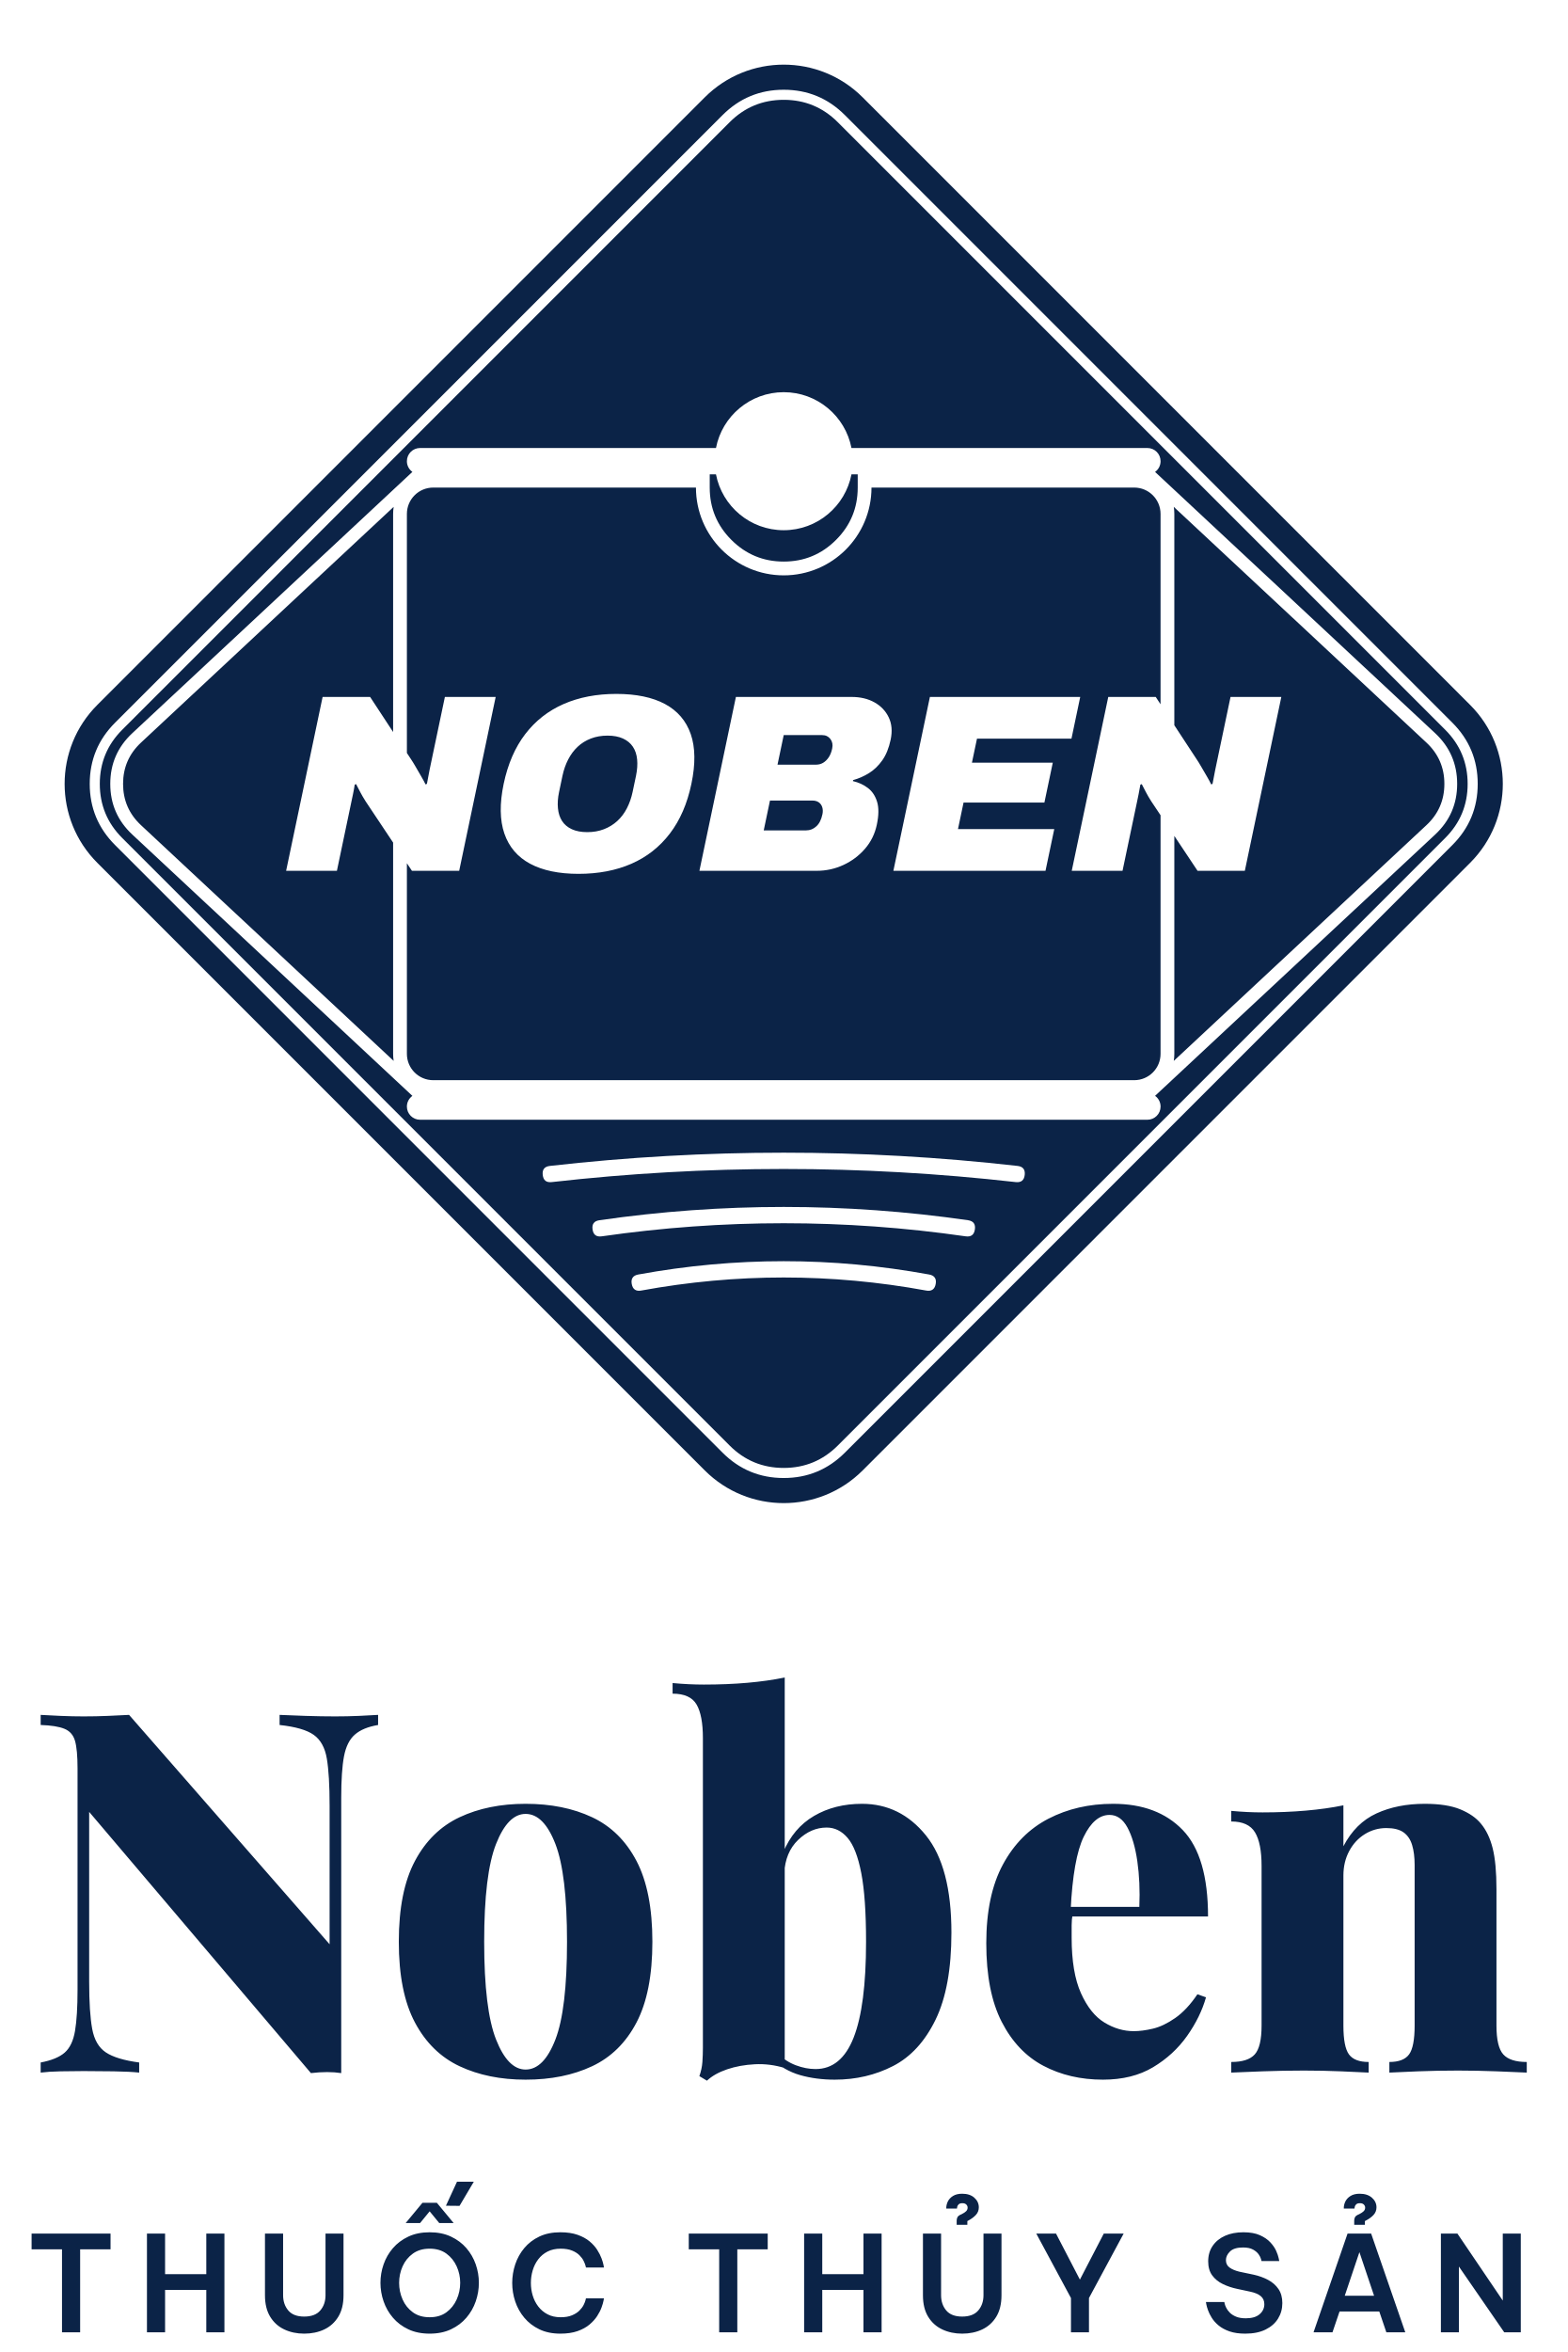
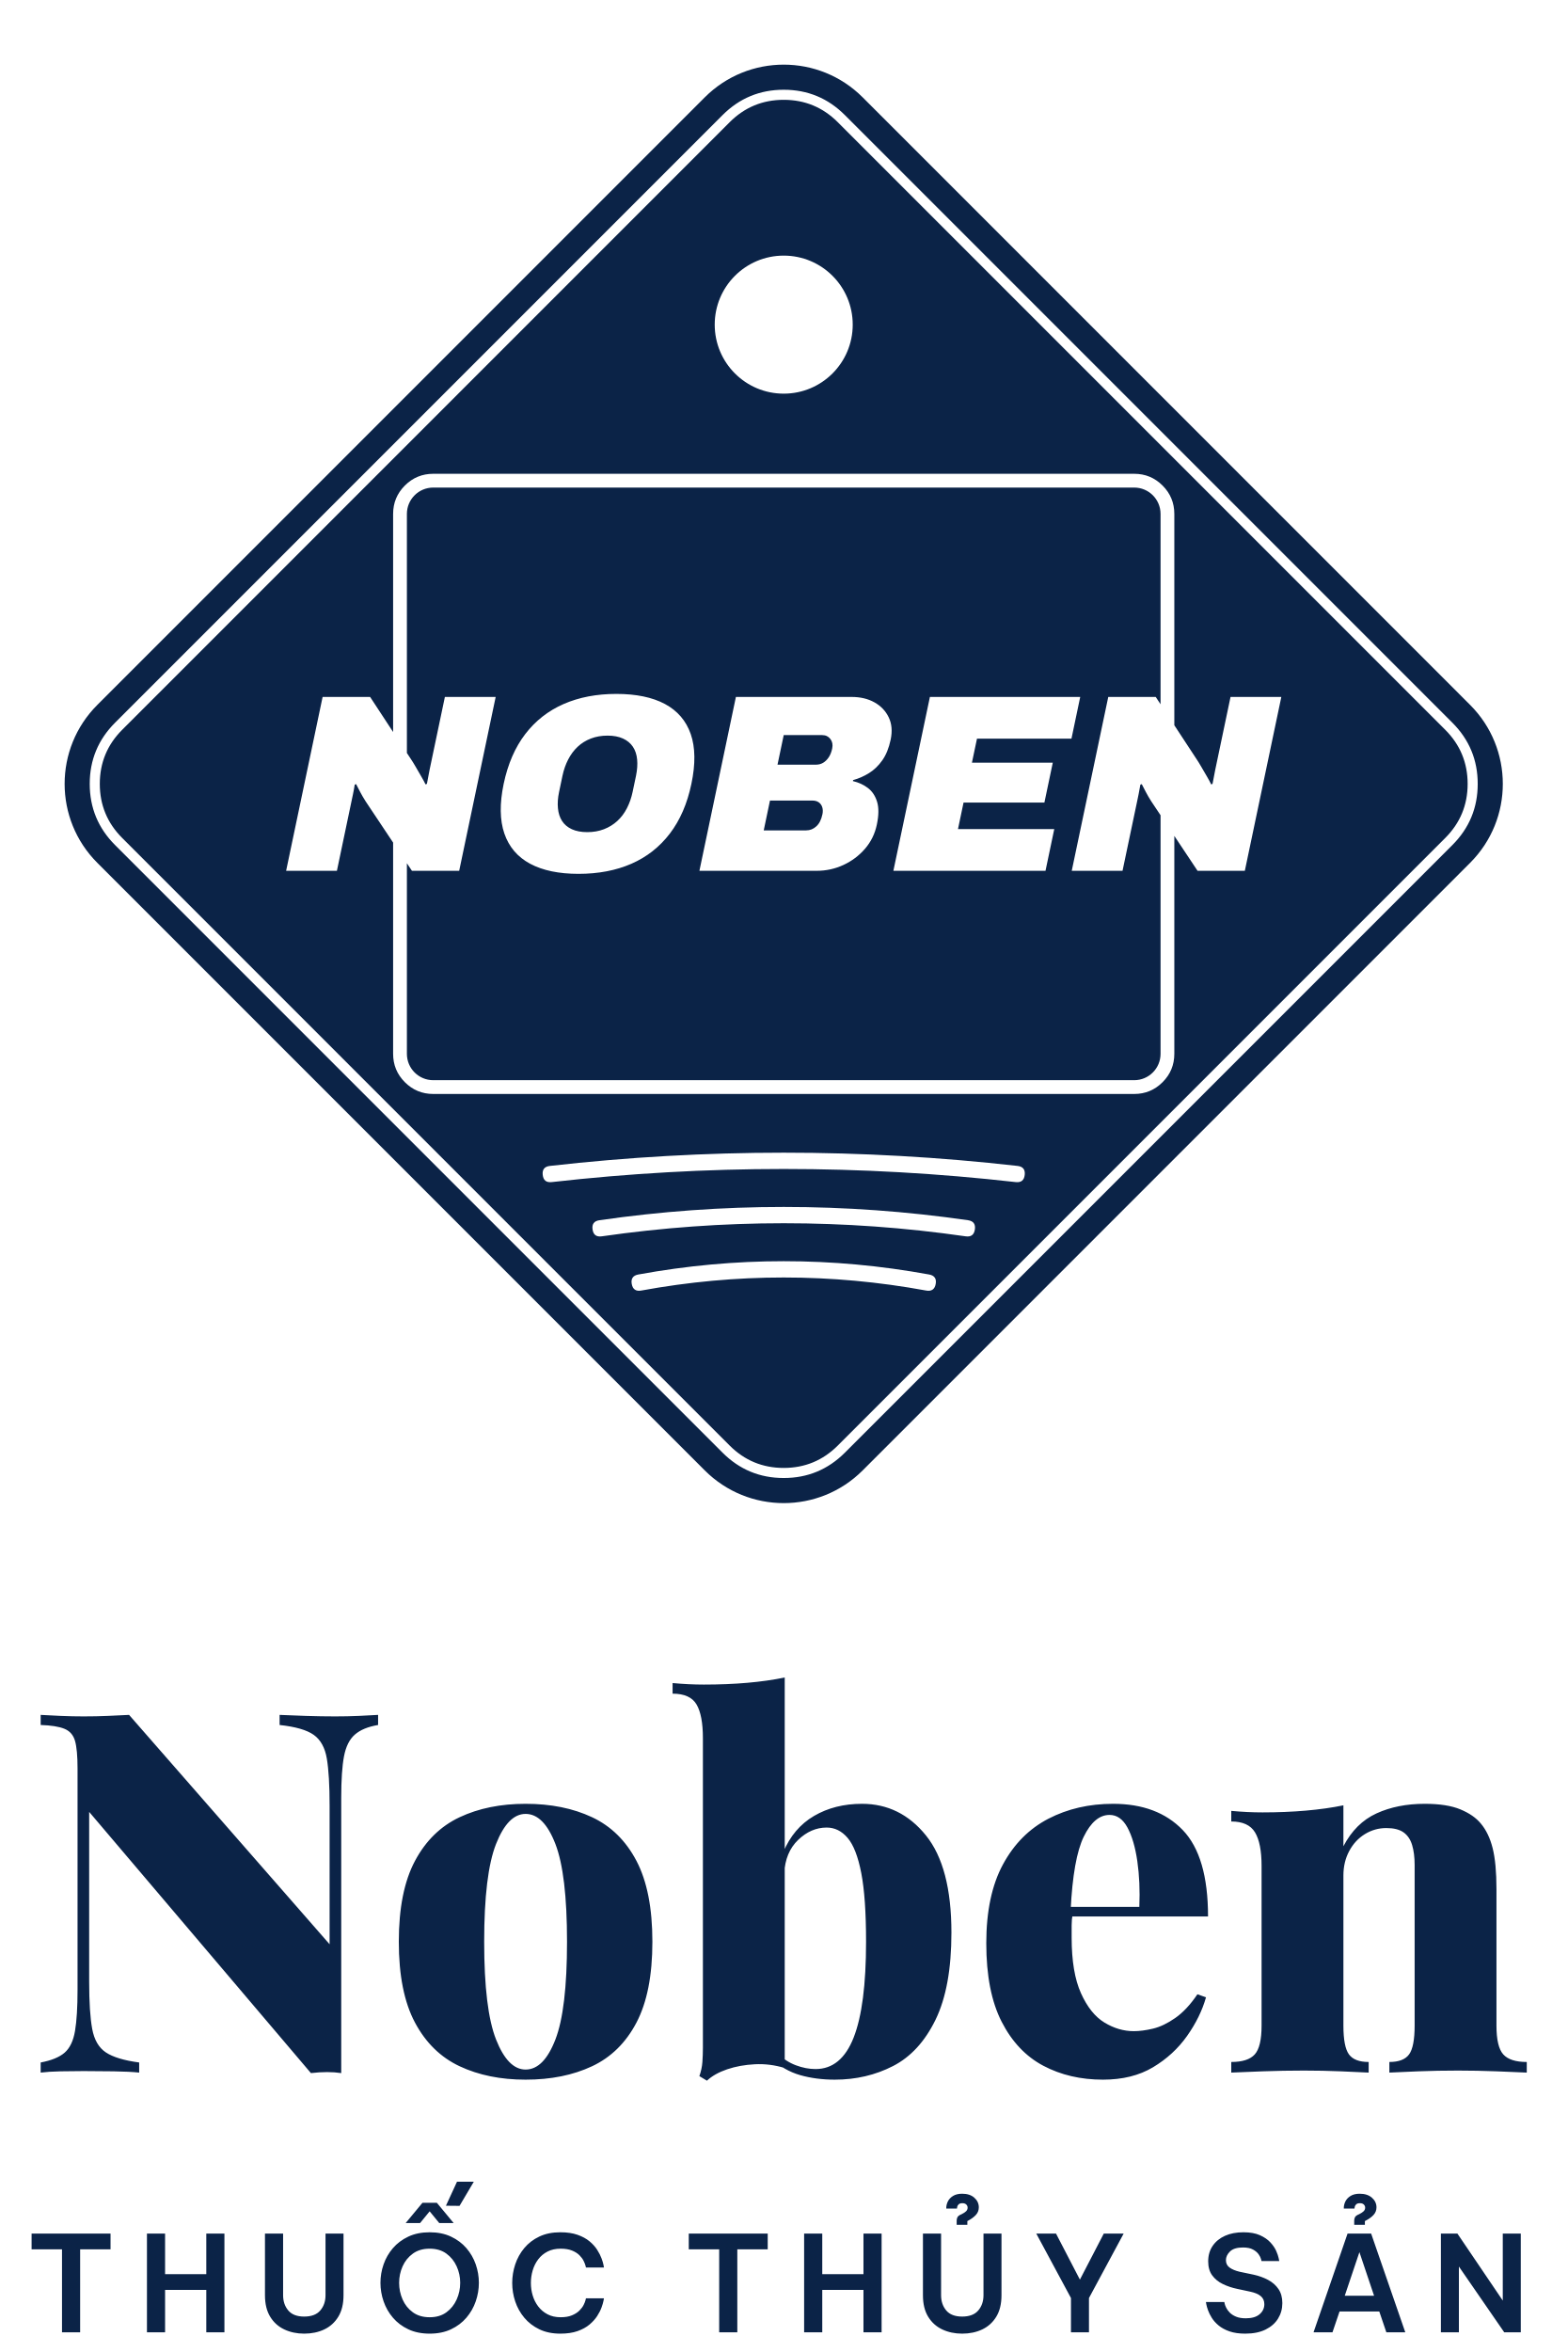
<svg xmlns="http://www.w3.org/2000/svg" viewBox="0 0 512 768.12" width="512" height="768.12">
  <g id="bieu-tuong" transform="translate(0 0)">
-     <path fill="#0b2347" d="M281.79,31.79 L480.21,230.21 C494.45,244.45 494.45,267.55 480.21,281.79 L281.79,480.21 C267.55,494.45 244.45,494.45 230.21,480.21 L31.79,281.79 C17.55,267.55 17.55,244.45 31.79,230.21 L230.21,31.79 C244.45,17.55 267.55,17.55 281.79,31.79 Z M275.99,37.6 Q267.71,29.31 256,29.31 Q244.29,29.31 236.01,37.6 L37.6,236.01 Q29.31,244.29 29.31,256 Q29.31,267.71 37.6,275.99 L236.01,474.4 Q244.29,482.69 256,482.69 Q267.71,482.69 275.99,474.4 L474.4,275.99 Q482.69,267.71 482.69,256 Q482.69,244.29 474.4,236.01 L275.99,37.6 Z M273.67,39.92 L273.67,39.92 L472.08,238.33 Q479.4,245.65 479.4,256 Q479.4,266.35 472.08,273.67 L273.67,472.08 Q266.35,479.4 256,479.4 Q245.65,479.4 238.33,472.08 L39.92,273.67 Q32.6,266.35 32.6,256 Q32.6,245.65 39.92,238.33 L238.33,39.92 Q245.65,32.6 256,32.6 Q266.35,32.6 273.67,39.92 Z M137.22,146.31 C134.84,146.31 132.91,148.24 132.91,150.62 C132.91,152.06 133.62,153.33 134.71,154.11 L43.21,239.45 Q36.02,246.16 36.02,256 Q36.02,265.84 43.22,272.55 L134.71,357.89 C133.62,358.67 132.91,359.94 132.91,361.39 C132.91,363.76 134.84,365.69 137.22,365.69 L374.79,365.69 C377.17,365.69 379.1,363.76 379.1,361.39 C379.1,359.94 378.39,358.66 377.3,357.88 L468.79,272.55 Q475.98,265.84 475.98,256 Q475.98,246.16 468.79,239.45 L377.3,154.12 C378.39,153.34 379.1,152.06 379.1,150.62 C379.1,148.24 377.17,146.31 374.79,146.31 L278.13,146.31 C276.12,135.92 266.97,128.08 256,128.08 C245.03,128.08 235.88,135.92 233.87,146.31 Z M141.52,159.23 L227.33,159.23 C227.33,175.06 240.17,187.9 256,187.9 C271.83,187.9 284.67,175.06 284.67,159.23 L370.48,159.23 C375.24,159.23 379.09,163.08 379.09,167.84 L379.09,230 L377.52,227.61 L362.01,227.61 L350.08,284.39 L366.67,284.39 L371.44,261.7 Q371.6,260.95 371.92,259.38 Q372.25,257.82 372.5,256.25 L372.95,256.08 Q373.6,257.32 374.3,258.68 Q375,260.04 376.06,261.7 L379.09,266.24 L379.09,344.16 C379.09,348.92 375.24,352.77 370.48,352.77 L141.52,352.77 C136.76,352.77 132.91,348.92 132.91,344.16 L132.91,281.92 L134.56,284.39 L149.99,284.39 L161.91,227.61 L145.32,227.61 L141.04,247.99 Q140.8,249.15 140.32,251.42 Q139.85,253.69 139.45,256 L139,256.17 Q138.55,255.18 137.6,253.57 Q136.66,251.96 135.76,250.39 Q134.85,248.82 134.28,247.99 L132.91,245.91 L132.91,167.84 C132.91,163.08 136.76,159.23 141.52,159.23 Z M383.41,346.47 Q383.59,345.35 383.59,344.16 L383.59,272.99 L391.18,284.39 L406.62,284.39 L418.54,227.61 L401.95,227.61 L397.67,247.99 L396.95,251.42 Q396.48,253.69 396.07,256 L395.63,256.17 Q395.17,255.18 394.23,253.57 Q393.29,251.96 392.38,250.39 Q391.47,248.82 390.9,247.99 L383.59,236.85 L383.59,167.84 Q383.59,166.65 383.41,165.53 L465.93,242.51 Q471.8,247.98 471.8,256 Q471.8,264.02 465.93,269.49 Z M128.59,165.53 Q128.41,166.65 128.41,167.84 L128.41,239.06 L120.9,227.61 L105.38,227.61 L93.46,284.39 L110.05,284.39 L114.81,261.7 Q114.97,260.95 115.3,259.38 Q115.63,257.82 115.87,256.25 L116.32,256.08 Q116.97,257.32 117.67,258.68 Q118.38,260.04 119.43,261.7 L128.41,275.17 L128.41,344.16 Q128.41,345.35 128.59,346.47 L46.06,269.49 Q40.2,264.02 40.2,256 Q40.2,247.98 46.07,242.51 Z M188.97,285.38 Q198.71,285.38 206.26,282.08 Q213.8,278.78 218.81,272.22 Q223.82,265.66 225.84,256 Q227.89,246.26 225.63,239.74 Q223.36,233.22 217.21,229.92 Q211.05,226.62 201.31,226.62 Q191.66,226.62 184.11,229.92 Q176.57,233.22 171.57,239.74 Q166.57,246.26 164.52,256 Q162.5,265.66 164.75,272.22 Q167.01,278.78 173.16,282.08 Q179.32,285.38 188.97,285.38 Z M228.46,284.39 L266.75,284.39 Q271.37,284.39 275.48,282.49 Q279.6,280.59 282.53,277.21 Q285.47,273.83 286.42,269.29 Q287.38,264.75 286.5,261.86 Q285.62,258.97 283.52,257.36 Q281.43,255.75 278.6,255.09 L278.67,254.76 Q281.38,254.02 283.85,252.49 Q286.31,250.97 288.19,248.32 Q290.06,245.68 290.93,241.56 Q291.8,237.43 290.31,234.3 Q288.82,231.16 285.64,229.38 Q282.47,227.61 278.18,227.61 L240.38,227.61 Z M291.82,284.39 L341.51,284.39 L344.37,270.77 L312.92,270.77 L314.74,262.11 L341.15,262.11 L343.89,249.07 L317.48,249.07 L319.13,241.23 L349.99,241.23 L352.85,227.61 L303.75,227.61 Z M179.62,380.77 Q176.98,381.07 177.28,383.71 Q177.43,385.03 178.16,385.62 Q178.9,386.2 180.22,386.05 Q256,377.48 331.78,386.05 Q334.42,386.35 334.72,383.71 Q335.02,381.07 332.38,380.77 Q256,372.12 179.62,380.77 Z M195.81,398.5 Q194.49,398.69 193.93,399.44 Q193.37,400.19 193.56,401.51 Q193.75,402.83 194.5,403.39 Q195.25,403.95 196.57,403.76 Q256,395.21 315.43,403.76 Q318.06,404.14 318.44,401.51 Q318.82,398.88 316.19,398.5 Q256,389.83 195.81,398.5 Z M191.83,271.76 Q188.86,271.76 186.79,270.81 Q184.72,269.86 183.6,268.13 Q182.48,266.4 182.25,263.96 Q182.01,261.53 182.62,258.64 L183.73,253.36 Q184.34,250.47 185.59,248.04 Q186.85,245.6 188.7,243.87 Q190.54,242.14 193.01,241.19 Q195.48,240.24 198.45,240.24 Q201.42,240.24 203.49,241.19 Q205.57,242.14 206.73,243.87 Q207.89,245.6 208.12,248.04 Q208.35,250.47 207.75,253.36 L206.64,258.64 Q206.03,261.53 204.78,263.96 Q203.52,266.4 201.63,268.13 Q199.74,269.86 197.27,270.81 Q194.8,271.76 191.83,271.76 Z M208.5,416.23 Q207.19,416.47 206.66,417.25 Q206.12,418.02 206.36,419.33 Q206.6,420.64 207.38,421.17 Q208.15,421.71 209.46,421.47 Q256,412.94 302.54,421.47 Q303.85,421.71 304.62,421.17 Q305.4,420.64 305.64,419.33 Q305.88,418.02 305.34,417.25 Q304.81,416.47 303.5,416.23 Q256,407.54 208.5,416.23 Z M280.17,154.92 L280.17,159.23 Q280.17,169.24 273.09,176.32 Q266.01,183.4 256,183.4 Q245.99,183.4 238.91,176.32 Q231.83,169.24 231.83,159.23 L231.83,154.92 L233.87,154.92 C235.88,165.31 245.02,173.16 256,173.16 C266.98,173.16 276.12,165.31 278.13,154.92 Z M249.47,271.19 L251.51,261.45 L265.38,261.45 Q266.61,261.45 267.44,262.02 Q268.27,262.6 268.59,263.63 Q268.91,264.67 268.65,265.9 Q268.1,268.55 266.66,269.86 Q265.23,271.19 263.33,271.19 Z M253.97,249.73 L256,240.07 L268.55,240.07 Q270.28,240.07 271.25,241.35 Q272.22,242.63 271.83,244.45 Q271.47,246.18 270.69,247.34 Q269.91,248.49 268.88,249.11 Q267.84,249.73 266.52,249.73 Z" />
+     <path fill="#0b2347" d="M281.79,31.79 L480.21,230.21 C494.45,244.45 494.45,267.55 480.21,281.79 L281.79,480.21 C267.55,494.45 244.45,494.45 230.21,480.21 L31.79,281.79 C17.55,267.55 17.55,244.45 31.79,230.21 L230.21,31.79 C244.45,17.55 267.55,17.55 281.79,31.79 Z M275.99,37.6 Q267.71,29.31 256,29.31 Q244.29,29.31 236.01,37.6 L37.6,236.01 Q29.31,244.29 29.31,256 Q29.31,267.71 37.6,275.99 L236.01,474.4 Q244.29,482.69 256,482.69 Q267.71,482.69 275.99,474.4 L474.4,275.99 Q482.69,267.71 482.69,256 Q482.69,244.29 474.4,236.01 L275.99,37.6 Z M273.67,39.92 L273.67,39.92 L472.08,238.33 Q479.4,245.65 479.4,256 Q479.4,266.35 472.08,273.67 L273.67,472.08 Q266.35,479.4 256,479.4 Q245.65,479.4 238.33,472.08 L39.92,273.67 Q32.6,266.35 32.6,256 Q32.6,245.65 39.92,238.33 L238.33,39.92 Q245.65,32.6 256,32.6 Q266.35,32.6 273.67,39.92 Z M141.52,154.73 Q136.09,154.73 132.25,158.57 Q128.41,162.41 128.41,167.84 L128.41,239.06 L120.9,227.61 L105.38,227.61 L93.46,284.39 L110.05,284.39 L114.81,261.7 Q114.97,260.95 115.3,259.38 Q115.63,257.82 115.87,256.25 L116.32,256.08 Q116.97,257.32 117.67,258.68 Q118.38,260.04 119.43,261.7 L128.41,275.17 L128.41,344.16 Q128.41,349.59 132.25,353.43 Q136.09,357.27 141.52,357.27 L370.48,357.27 Q375.91,357.27 379.75,353.43 Q383.59,349.59 383.59,344.16 L383.59,272.99 L391.18,284.39 L406.62,284.39 L418.54,227.61 L401.95,227.61 L397.67,247.99 L396.95,251.42 Q396.48,253.69 396.07,256 L395.63,256.17 Q395.17,255.18 394.23,253.57 Q393.29,251.96 392.38,250.39 Q391.47,248.82 390.9,247.99 L383.59,236.85 L383.59,167.84 Q383.59,162.41 379.75,158.57 Q375.91,154.73 370.48,154.73 Z M141.52,159.23 L370.48,159.23 C375.24,159.23 379.09,163.08 379.09,167.84 L379.09,230 L377.52,227.61 L362.01,227.61 L350.08,284.39 L366.67,284.39 L371.44,261.7 Q371.6,260.95 371.92,259.38 Q372.25,257.82 372.5,256.25 L372.95,256.08 Q373.6,257.32 374.3,258.68 Q375,260.04 376.06,261.7 L379.09,266.24 L379.09,344.16 C379.09,348.92 375.24,352.77 370.48,352.77 L141.52,352.77 C136.76,352.77 132.91,348.92 132.91,344.16 L132.91,281.92 L134.56,284.39 L149.99,284.39 L161.91,227.61 L145.32,227.61 L141.04,247.99 Q140.8,249.15 140.32,251.42 Q139.85,253.69 139.45,256 L139,256.17 Q138.55,255.18 137.6,253.57 Q136.66,251.96 135.76,250.39 Q134.85,248.82 134.28,247.99 L132.91,245.91 L132.91,167.84 C132.91,163.08 136.76,159.23 141.52,159.23 Z M188.97,285.38 Q198.71,285.38 206.26,282.08 Q213.8,278.78 218.81,272.22 Q223.82,265.66 225.84,256 Q227.89,246.26 225.63,239.74 Q223.36,233.22 217.21,229.92 Q211.05,226.62 201.31,226.62 Q191.66,226.62 184.11,229.92 Q176.57,233.22 171.57,239.74 Q166.57,246.26 164.52,256 Q162.5,265.66 164.75,272.22 Q167.01,278.78 173.16,282.08 Q179.32,285.38 188.97,285.38 Z M228.46,284.39 L266.75,284.39 Q271.37,284.39 275.48,282.49 Q279.6,280.59 282.53,277.21 Q285.47,273.83 286.42,269.29 Q287.38,264.75 286.5,261.86 Q285.62,258.97 283.52,257.36 Q281.43,255.75 278.6,255.09 L278.67,254.76 Q281.38,254.02 283.85,252.49 Q286.31,250.97 288.19,248.32 Q290.06,245.68 290.93,241.56 Q291.8,237.43 290.31,234.3 Q288.82,231.16 285.64,229.38 Q282.47,227.61 278.18,227.61 L240.38,227.61 Z M291.82,284.39 L341.51,284.39 L344.37,270.77 L312.92,270.77 L314.74,262.11 L341.15,262.11 L343.89,249.07 L317.48,249.07 L319.13,241.23 L349.99,241.23 L352.85,227.61 L303.75,227.61 Z M278.54,106.02 C278.54,93.57 268.45,83.48 256,83.48 C243.55,83.48 233.46,93.57 233.46,106.02 C233.46,118.47 243.55,128.56 256,128.56 C268.45,128.56 278.54,118.47 278.54,106.02 Z M179.62,380.77 Q176.98,381.07 177.28,383.71 Q177.43,385.03 178.16,385.62 Q178.9,386.2 180.22,386.05 Q256,377.48 331.78,386.05 Q334.42,386.35 334.72,383.71 Q335.02,381.07 332.38,380.77 Q256,372.12 179.62,380.77 Z M195.81,398.5 Q194.49,398.69 193.93,399.44 Q193.37,400.19 193.56,401.51 Q193.75,402.83 194.5,403.39 Q195.25,403.95 196.57,403.76 Q256,395.21 315.43,403.76 Q318.06,404.14 318.44,401.51 Q318.82,398.88 316.19,398.5 Q256,389.83 195.81,398.5 Z M191.83,271.76 Q188.86,271.76 186.79,270.81 Q184.72,269.86 183.6,268.13 Q182.48,266.4 182.25,263.96 Q182.01,261.53 182.62,258.64 L183.73,253.36 Q184.34,250.47 185.59,248.04 Q186.85,245.6 188.7,243.87 Q190.54,242.14 193.01,241.19 Q195.48,240.24 198.45,240.24 Q201.42,240.24 203.49,241.19 Q205.57,242.14 206.73,243.87 Q207.89,245.6 208.12,248.04 Q208.35,250.47 207.75,253.36 L206.64,258.64 Q206.03,261.53 204.78,263.96 Q203.52,266.4 201.63,268.13 Q199.74,269.86 197.27,270.81 Q194.8,271.76 191.83,271.76 Z M208.5,416.23 Q207.19,416.47 206.66,417.25 Q206.12,418.02 206.36,419.33 Q206.6,420.64 207.38,421.17 Q208.15,421.71 209.46,421.47 Q256,412.94 302.54,421.47 Q303.85,421.71 304.62,421.17 Q305.4,420.64 305.64,419.33 Q305.88,418.02 305.34,417.25 Q304.81,416.47 303.5,416.23 Q256,407.54 208.5,416.23 Z M249.47,271.19 L251.51,261.45 L265.38,261.45 Q266.61,261.45 267.44,262.02 Q268.27,262.6 268.59,263.63 Q268.91,264.67 268.65,265.9 Q268.1,268.55 266.66,269.86 Q265.23,271.19 263.33,271.19 Z M253.97,249.73 L256,240.07 L268.55,240.07 Q270.28,240.07 271.25,241.35 Q272.22,242.63 271.83,244.45 Q271.47,246.18 270.69,247.34 Q269.91,248.49 268.88,249.11 Q267.84,249.73 266.52,249.73 Z" />
  </g>
  <g id="chu">
    <path fill="#0b2347" d="M123.505 560.05V563.35Q118.555 564.175 115.915 566.485Q113.275 568.795 112.368 573.58Q111.46 578.365 111.46 587.11V677.035Q109.315 676.705 106.84 676.705Q104.365 676.705 101.56 677.035L29.125 591.73V647.17Q29.125 657.235 30.115 662.598Q31.105 667.96 34.57 670.27Q38.035 672.58 45.46 673.57V676.87Q42.325 676.54 37.127 676.457Q31.93 676.375 27.31 676.375Q23.68 676.375 19.802 676.457Q15.925 676.54 13.285 676.87V673.57Q18.565 672.58 21.122 670.352Q23.68 668.125 24.505 663.257Q25.33 658.39 25.33 649.81V577.54Q25.33 571.435 24.505 568.547Q23.68 565.66 21.04 564.587Q18.4 563.515 13.285 563.35V560.05Q15.925 560.215 19.802 560.38Q23.68 560.545 27.31 560.545Q31.435 560.545 35.23 560.38Q39.025 560.215 42.16 560.05L107.665 634.96V589.75Q107.665 579.685 106.757 574.322Q105.85 568.96 102.468 566.567Q99.085 564.175 91.33 563.35V560.05Q94.63 560.215 99.828 560.38Q105.025 560.545 109.48 560.545Q113.44 560.545 117.235 560.38Q121.03 560.215 123.505 560.05ZM171.685 589.09Q184.06 589.09 193.382 593.463Q202.705 597.835 207.902 607.735Q213.1 617.635 213.1 634.135Q213.1 650.635 207.902 660.535Q202.705 670.435 193.382 674.808Q184.06 679.18 171.685 679.18Q159.475 679.18 150.152 674.808Q140.83 670.435 135.55 660.535Q130.27 650.635 130.27 634.135Q130.27 617.635 135.55 607.735Q140.83 597.835 150.152 593.463Q159.475 589.09 171.685 589.09ZM171.685 592.39Q165.91 592.39 162.032 602.207Q158.155 612.025 158.155 634.135Q158.155 656.245 162.032 666.062Q165.91 675.88 171.685 675.88Q177.625 675.88 181.42 666.062Q185.215 656.245 185.215 634.135Q185.215 612.025 181.42 602.207Q177.625 592.39 171.685 592.39ZM281.575 589.09Q294.115 589.09 302.447 599.403Q310.78 609.715 310.78 631.165Q310.78 648.985 305.582 659.628Q300.385 670.27 291.722 674.725Q283.06 679.18 272.665 679.18Q266.56 679.18 261.363 677.695Q256.165 676.21 251.875 672.25L254.02 670.6Q256.66 673.24 259.96 674.477Q263.26 675.715 266.395 675.715Q274.81 675.715 278.852 665.403Q282.895 655.09 282.895 634.135Q282.895 619.78 281.327 611.695Q279.76 603.61 276.873 600.227Q273.985 596.845 270.025 596.845Q264.91 596.845 260.702 600.888Q256.495 604.93 256.165 611.86L255.835 604.93Q259.135 597.01 265.9 593.05Q272.665 589.09 281.575 589.09ZM256.33 547.84V675.385Q251.545 673.9 246.595 674.148Q241.645 674.395 237.52 675.798Q233.395 677.2 230.92 679.51L228.445 678.025Q229.27 675.715 229.435 673.405Q229.6 671.095 229.6 668.785V567.64Q229.6 560.215 227.538 556.668Q225.475 553.12 219.7 553.12V549.655Q224.98 550.15 229.93 550.15Q237.52 550.15 244.12 549.572Q250.72 548.995 256.33 547.84ZM363.58 589.09Q378.1 589.09 386.35 597.67Q394.6 606.25 394.6 625.885H341.635L341.47 622.75H372.16Q372.49 614.665 371.5 607.817Q370.51 600.97 368.283 596.845Q366.055 592.72 362.425 592.72Q357.475 592.72 354.01 599.815Q350.545 606.91 349.72 623.905L350.38 625.06Q350.05 626.875 350.05 628.773Q350.05 630.67 350.05 632.815Q350.05 644.2 353.103 650.965Q356.155 657.73 360.775 660.535Q365.395 663.34 370.345 663.34Q373.15 663.34 376.615 662.515Q380.08 661.69 383.875 659.05Q387.67 656.41 391.135 651.295L393.94 652.285Q392.125 658.72 387.752 664.908Q383.38 671.095 376.615 675.138Q369.85 679.18 360.28 679.18Q349.39 679.18 340.81 674.642Q332.23 670.105 327.197 660.288Q322.165 650.47 322.165 634.63Q322.165 618.955 327.61 608.89Q333.055 598.825 342.46 593.957Q351.865 589.09 363.58 589.09ZM465.385 589.09Q472.645 589.09 477.017 590.905Q481.39 592.72 483.7 595.525Q486.34 598.66 487.577 603.61Q488.815 608.56 488.815 616.975V661.525Q488.815 668.455 491.043 670.93Q493.27 673.405 498.715 673.405V676.87Q495.415 676.705 488.897 676.457Q482.38 676.21 476.275 676.21Q469.51 676.21 463.24 676.457Q456.97 676.705 453.835 676.87V673.405Q458.455 673.405 460.27 670.93Q462.085 668.455 462.085 661.525V609.055Q462.085 605.26 461.26 602.538Q460.435 599.815 458.455 598.413Q456.475 597.01 452.845 597.01Q449.05 597.01 445.832 598.99Q442.615 600.97 440.717 604.518Q438.82 608.065 438.82 612.52V661.525Q438.82 668.455 440.635 670.93Q442.45 673.405 447.07 673.405V676.87Q443.935 676.705 437.995 676.457Q432.055 676.21 425.95 676.21Q419.185 676.21 412.42 676.457Q405.655 676.705 402.19 676.87V673.405Q407.635 673.405 409.862 670.93Q412.09 668.455 412.09 661.525V609.385Q412.09 601.96 409.945 598.413Q407.8 594.865 402.19 594.865V591.4Q407.47 591.895 412.42 591.895Q419.845 591.895 426.527 591.317Q433.21 590.74 438.82 589.585V602.95Q442.78 595.36 449.627 592.225Q456.475 589.09 465.385 589.09Z" />
    <path fill="#0b2347" d="M20.253 761.689V734.595H10.322V729.455H36.109V734.595H26.177V761.689ZM48.001 761.689V729.455H53.925V742.697H67.385V729.455H73.309V761.689H67.385V747.837H53.925V761.689ZM99.358 762.125Q95.786 762.125 92.868 760.753Q89.949 759.381 88.25 756.593Q86.552 753.805 86.552 749.58V729.455H92.476V749.58Q92.476 752.542 94.153 754.545Q95.83 756.549 99.358 756.549Q102.93 756.549 104.629 754.545Q106.328 752.542 106.328 749.58V729.455H112.208V749.58Q112.208 753.805 110.51 756.593Q108.811 759.381 105.914 760.753Q103.017 762.125 99.358 762.125ZM150.106 720.394 145.663 720.351 149.278 712.51H154.767ZM132.507 726.014 137.996 719.392H142.7L148.189 726.014H143.485L140.348 722.18L137.212 726.014ZM140.348 762.125Q136.384 762.125 133.379 760.709Q130.373 759.293 128.347 756.919Q126.322 754.545 125.298 751.583Q124.275 748.621 124.275 745.528Q124.275 742.436 125.298 739.495Q126.322 736.555 128.347 734.203Q130.373 731.851 133.379 730.435Q136.384 729.019 140.348 729.019Q144.312 729.019 147.318 730.435Q150.323 731.851 152.349 734.203Q154.375 736.555 155.398 739.495Q156.422 742.436 156.422 745.528Q156.422 748.621 155.398 751.583Q154.375 754.545 152.349 756.919Q150.323 759.293 147.318 760.709Q144.312 762.125 140.348 762.125ZM140.348 756.767Q143.615 756.767 145.815 755.155Q148.015 753.544 149.169 750.973Q150.323 748.403 150.323 745.528Q150.323 742.697 149.169 740.149Q148.015 737.601 145.815 735.989Q143.615 734.377 140.348 734.377Q137.081 734.377 134.86 735.989Q132.638 737.601 131.506 740.149Q130.373 742.697 130.373 745.528Q130.373 748.403 131.506 750.973Q132.638 753.544 134.86 755.155Q137.081 756.767 140.348 756.767ZM183.037 762.125Q179.117 762.125 176.176 760.709Q173.236 759.293 171.254 756.919Q169.272 754.545 168.292 751.605Q167.312 748.665 167.312 745.572Q167.312 742.479 168.292 739.517Q169.272 736.555 171.254 734.181Q173.236 731.807 176.176 730.413Q179.117 729.019 183.037 729.019Q186.304 729.019 188.656 729.847Q191.008 730.675 192.577 731.981Q194.145 733.288 195.081 734.769Q196.018 736.25 196.497 737.557Q196.976 738.864 197.129 739.691Q197.281 740.519 197.281 740.519H191.401Q191.401 740.519 191.248 739.909Q191.096 739.299 190.638 738.363Q190.181 737.426 189.266 736.512Q188.351 735.597 186.849 734.987Q185.346 734.377 183.124 734.377Q180.685 734.377 178.855 735.314Q177.026 736.25 175.806 737.862Q174.586 739.474 173.998 741.477Q173.41 743.481 173.41 745.572Q173.41 747.663 173.998 749.645Q174.586 751.627 175.806 753.239Q177.026 754.85 178.855 755.809Q180.685 756.767 183.124 756.767Q185.346 756.767 186.849 756.135Q188.351 755.504 189.266 754.589Q190.181 753.674 190.638 752.759Q191.096 751.845 191.248 751.213Q191.401 750.581 191.401 750.581H197.281Q197.281 750.581 197.129 751.409Q196.976 752.237 196.497 753.565Q196.018 754.894 195.081 756.353Q194.145 757.812 192.577 759.141Q191.008 760.47 188.656 761.297Q186.304 762.125 183.037 762.125ZM234.917 761.689V734.595H224.985V729.455H250.773V734.595H240.841V761.689ZM262.665 761.689V729.455H268.589V742.697H282.049V729.455H287.973V761.689H282.049V747.837H268.589V761.689ZM312.497 726.58V725.186Q312.497 724.663 312.715 724.184Q312.933 723.705 313.499 723.4L314.153 723.095Q315.111 722.616 315.59 722.137Q316.069 721.658 316.069 720.961Q316.069 720.394 315.634 719.959Q315.198 719.523 314.37 719.523Q313.543 719.523 313.151 719.893Q312.759 720.264 312.672 720.699Q312.584 721.135 312.584 721.266H309.1Q309.056 720.133 309.579 719.022Q310.102 717.911 311.278 717.171Q312.454 716.43 314.283 716.43Q316.81 716.43 318.269 717.737Q319.728 719.044 319.728 720.874Q319.728 722.311 318.77 723.356Q317.812 724.402 316.156 725.273L315.982 725.36V726.58ZM314.283 762.125Q310.711 762.125 307.793 760.753Q304.874 759.381 303.175 756.593Q301.477 753.805 301.477 749.58V729.455H307.401V749.58Q307.401 752.542 309.078 754.545Q310.755 756.549 314.283 756.549Q317.855 756.549 319.554 754.545Q321.253 752.542 321.253 749.58V729.455H327.133V749.58Q327.133 753.805 325.435 756.593Q323.736 759.381 320.839 760.753Q317.942 762.125 314.283 762.125ZM349.828 761.689V750.494L338.503 729.455H344.95L352.747 744.483L360.544 729.455H367.034L355.709 750.494V761.689ZM406.761 762.125Q403.756 762.125 401.621 761.384Q399.487 760.644 398.071 759.468Q396.655 758.292 395.828 756.963Q395 755.634 394.586 754.458Q394.172 753.282 394.042 752.542Q393.911 751.801 393.911 751.801H399.922Q399.922 751.801 400.031 752.324Q400.14 752.847 400.532 753.652Q400.924 754.458 401.686 755.242Q402.449 756.026 403.734 756.571Q405.019 757.115 406.935 757.115Q409.897 757.115 411.444 755.787Q412.99 754.458 412.99 752.498Q412.99 750.843 411.814 749.863Q410.638 748.883 408.329 748.403L404.06 747.489Q401.578 746.966 399.421 745.921Q397.265 744.875 395.958 743.089Q394.651 741.303 394.651 738.515Q394.651 735.597 396.111 733.462Q397.57 731.328 400.14 730.174Q402.71 729.019 406.151 729.019Q409.418 729.019 411.553 729.978Q413.687 730.936 414.972 732.33Q416.257 733.724 416.867 735.118Q417.477 736.512 417.673 737.47Q417.869 738.428 417.869 738.428H412.075Q412.075 738.428 411.901 737.753Q411.727 737.078 411.117 736.207Q410.507 735.335 409.288 734.66Q408.068 733.985 406.021 733.985Q403.102 733.985 401.774 735.292Q400.445 736.599 400.445 738.123Q400.445 739.691 401.665 740.563Q402.884 741.434 404.932 741.913L409.505 742.871Q412.075 743.438 414.21 744.57Q416.344 745.703 417.608 747.554Q418.871 749.405 418.871 752.15Q418.871 754.937 417.477 757.203Q416.083 759.468 413.382 760.796Q410.682 762.125 406.761 762.125ZM442.35 726.58V725.186Q442.35 724.663 442.567 724.184Q442.785 723.705 443.352 723.4L444.005 723.095Q444.963 722.616 445.442 722.137Q445.922 721.658 445.922 720.961Q445.922 720.394 445.486 719.959Q445.05 719.523 444.223 719.523Q443.395 719.523 443.003 719.893Q442.611 720.264 442.524 720.699Q442.437 721.135 442.437 721.266H438.952Q438.908 720.133 439.431 719.022Q439.954 717.911 441.13 717.171Q442.306 716.43 444.136 716.43Q446.662 716.43 448.143 717.737Q449.624 719.044 449.624 720.874Q449.624 722.311 448.666 723.356Q447.708 724.402 446.009 725.273L445.834 725.36V726.58ZM429.064 761.689 440.172 729.455H447.882L459.033 761.689H452.848L450.539 754.894H437.558L435.249 761.689ZM439.257 749.754H448.84L444.049 735.51ZM470.664 761.689V729.455H476.065L490.876 751.322V729.455H496.756V761.689H491.355L476.544 740.214V761.689Z" />
  </g>
</svg>
